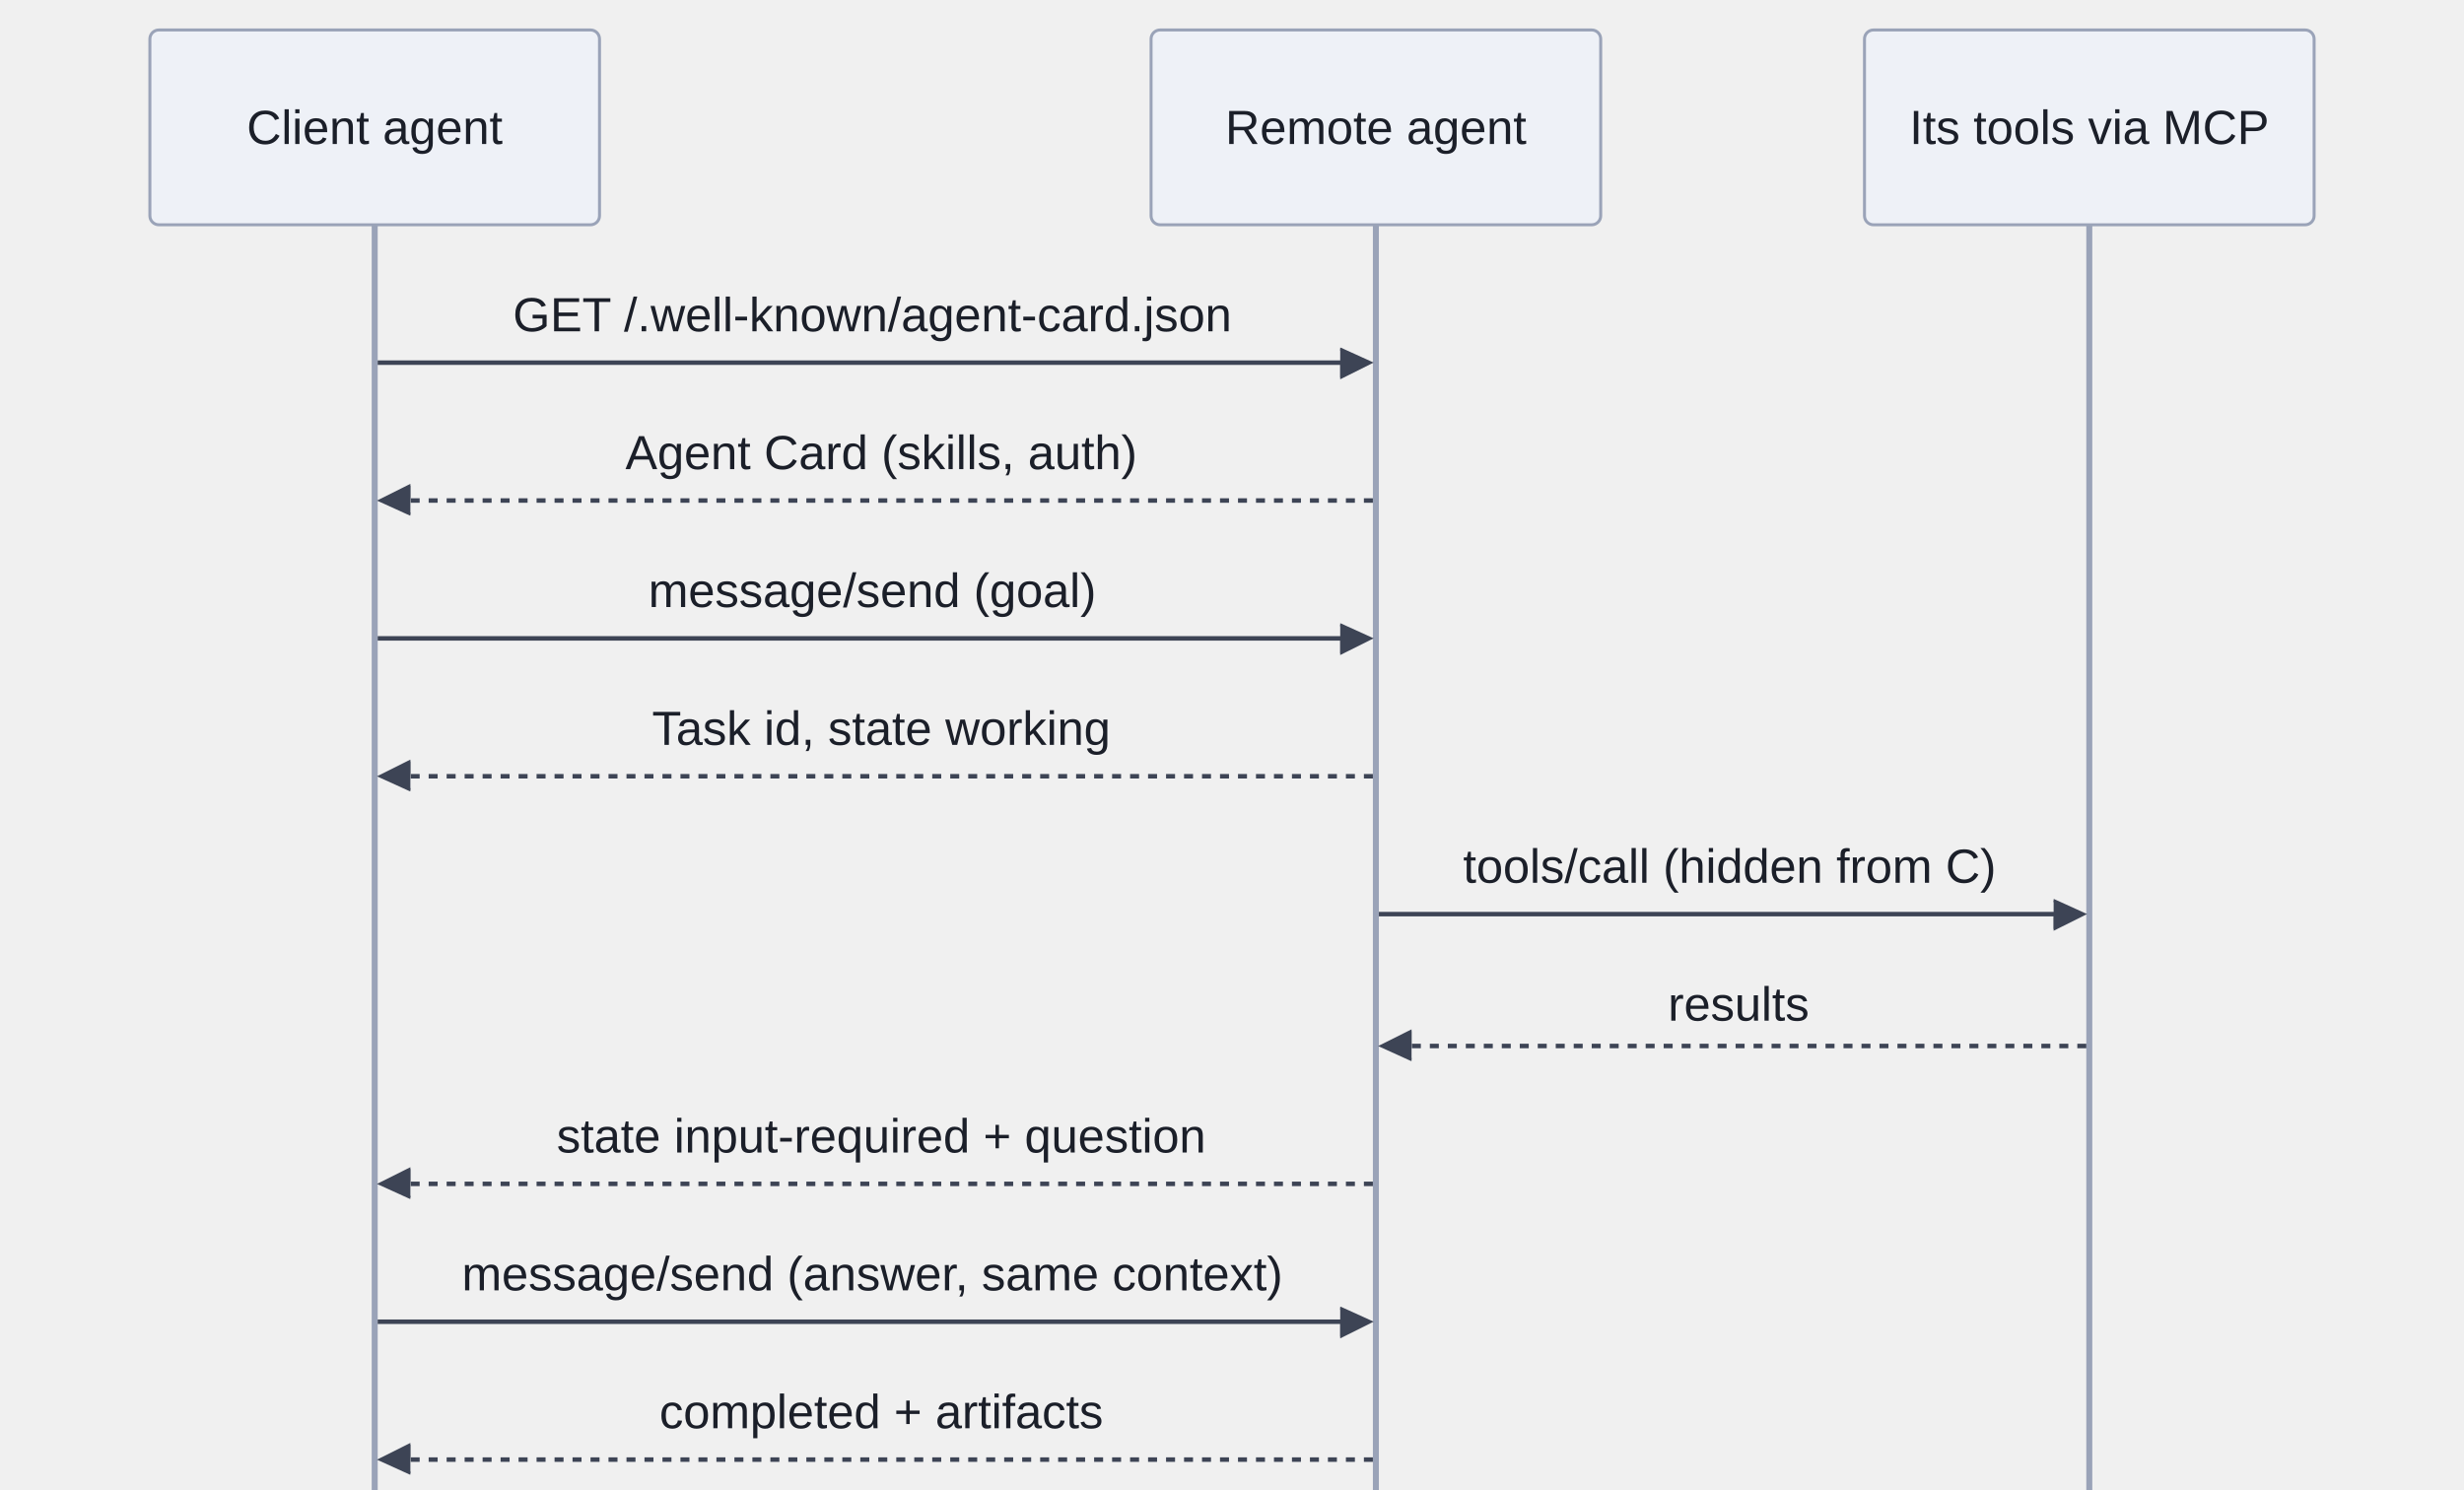
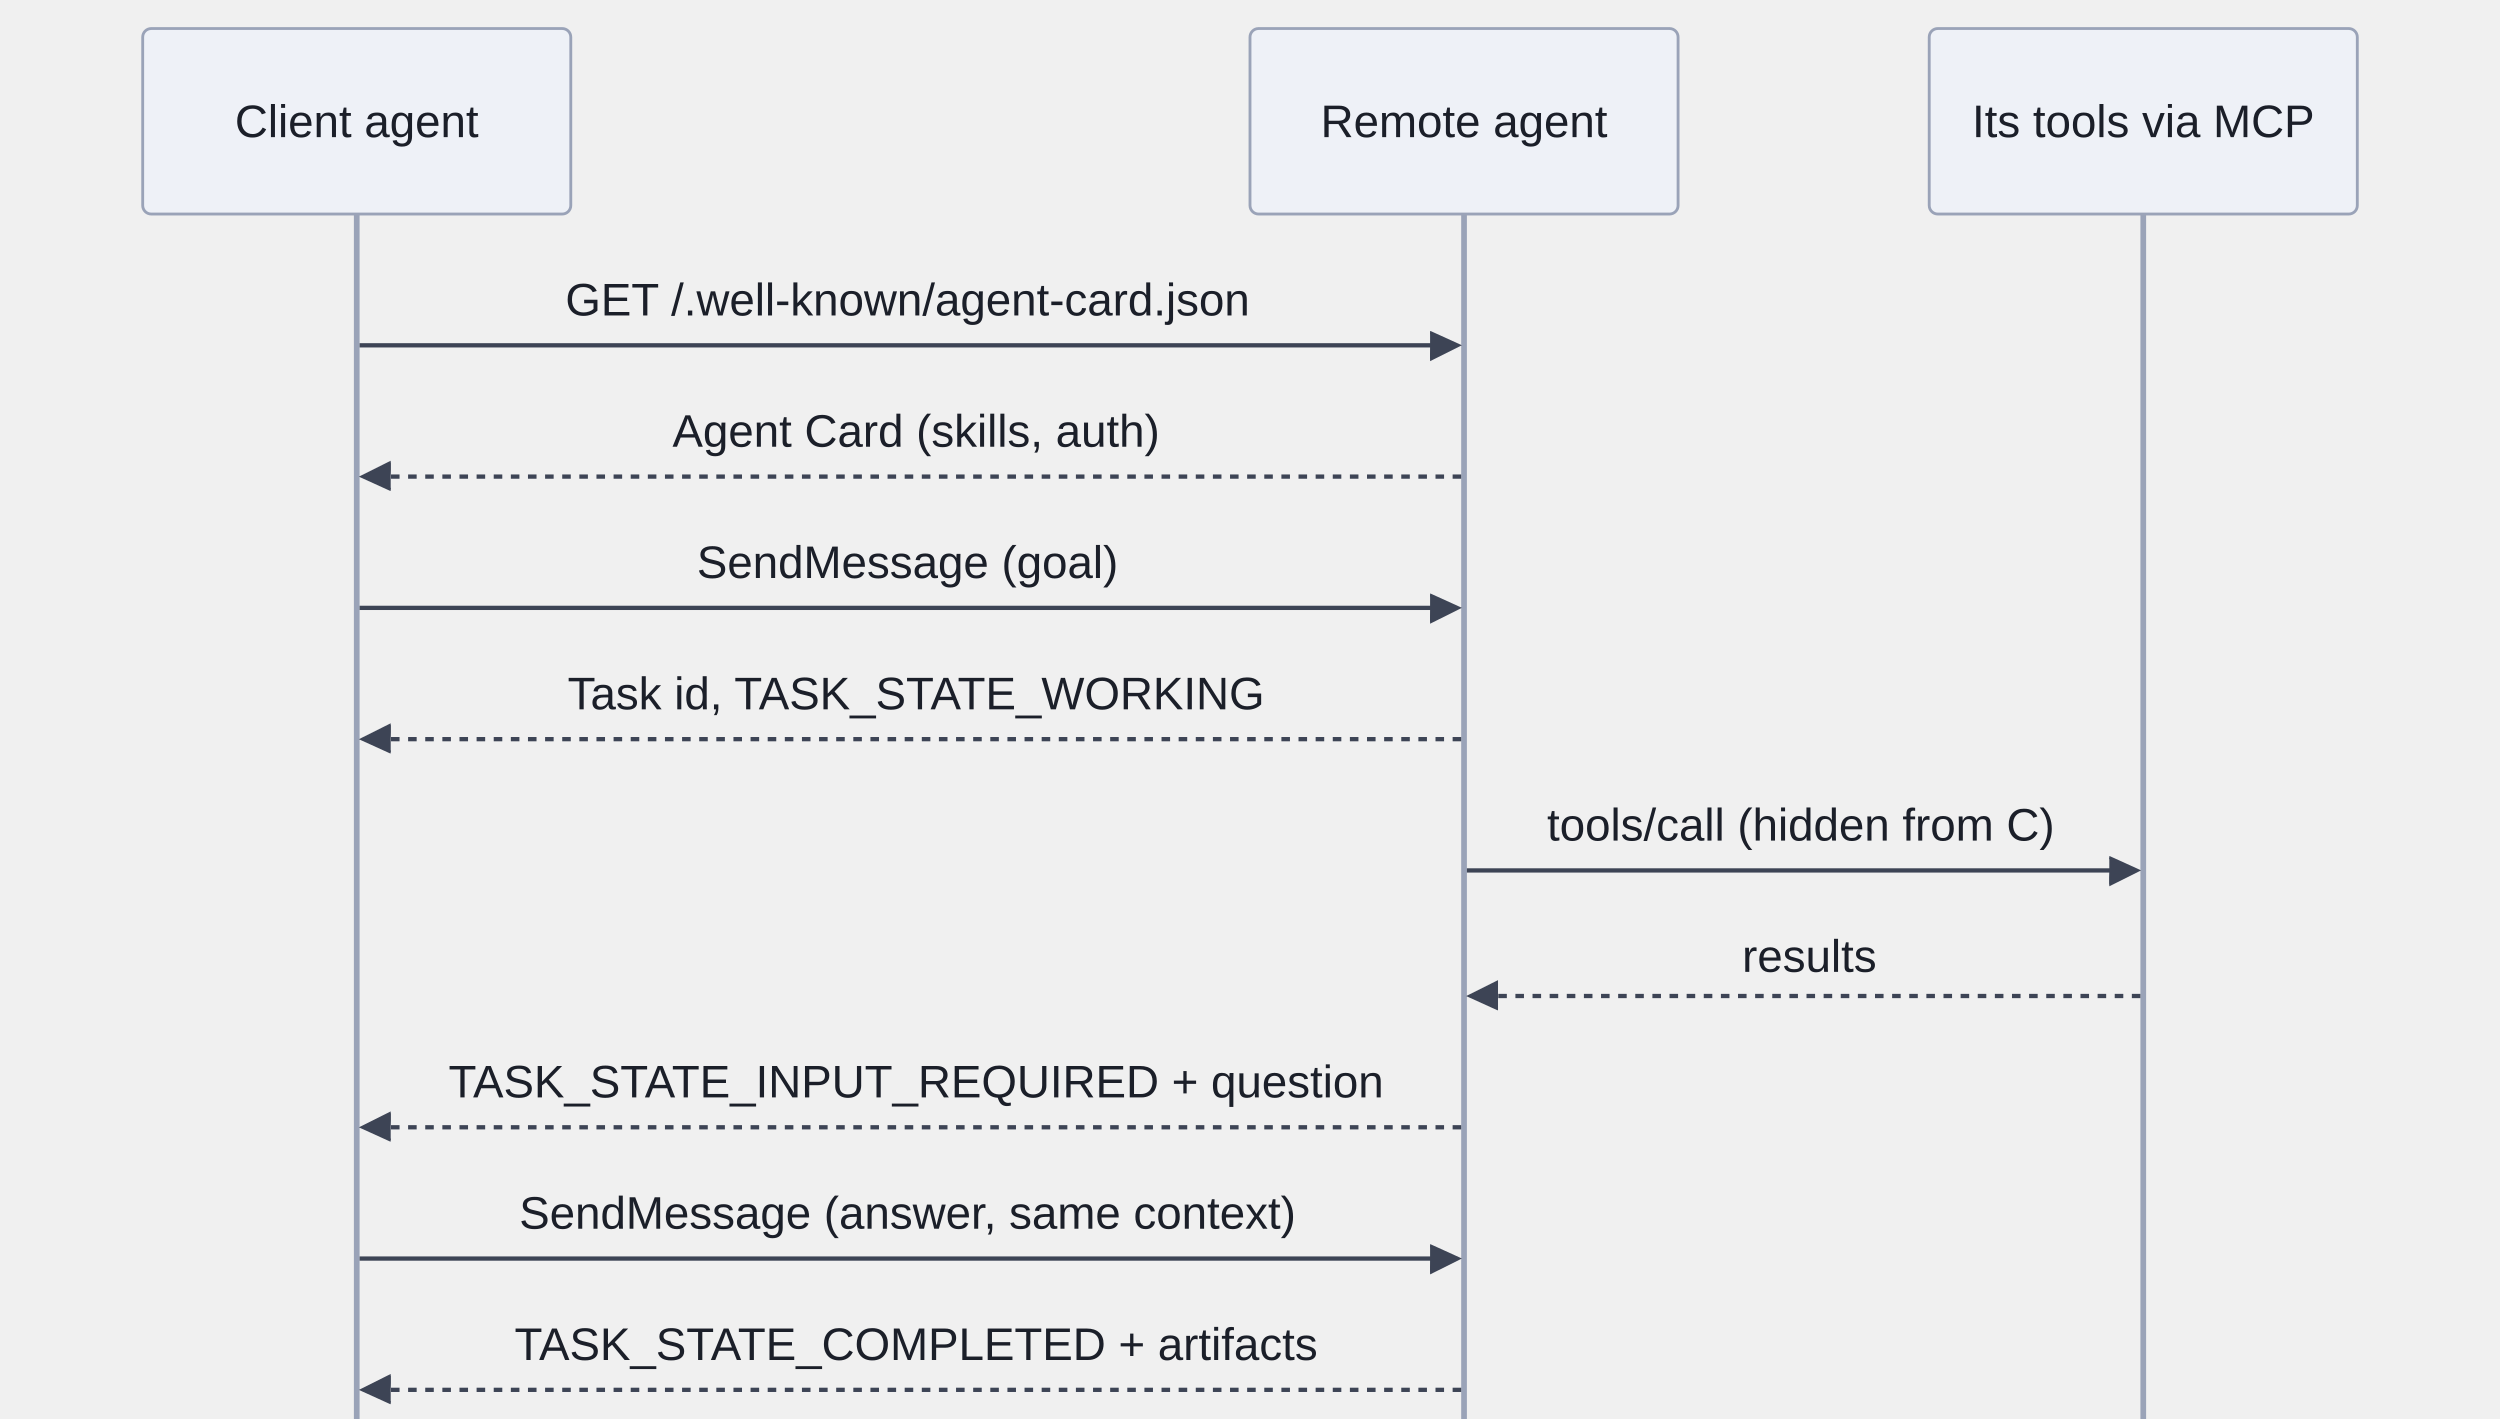
- <svg xmlns="http://www.w3.org/2000/svg" aria-hidden="true" focusable="false" id="dg-a2a-light" width="100%" style="max-width: 822px;" viewBox="-50 -10 822 497" role="graphics-document document" aria-roledescription="sequence">
+ <svg xmlns="http://www.w3.org/2000/svg" aria-hidden="true" focusable="false" id="dg-a2a-light" width="100%" style="max-width: 876px;" viewBox="-50 -10 876 497" role="graphics-document document" aria-roledescription="sequence">
  <g>
-     <line id="actor5" x1="647" y1="65" x2="647" y2="2000" class="actor-line 200" stroke-width="0.5px" stroke="#999" name="T" data-et="life-line" data-id="T" />
+     <line id="actor5" x1="701" y1="65" x2="701" y2="2000" class="actor-line 200" stroke-width="0.5px" stroke="#999" name="T" data-et="life-line" data-id="T" />
    <g id="root-5" data-et="participant" data-type="participant" data-id="T">
-       <rect x="572" y="0" fill="#eaeaea" stroke="#666" width="150" height="65" name="T" rx="3" ry="3" class="actor actor-top" />
-       <text x="647" y="32.5" dominant-baseline="central" alignment-baseline="central" class="actor actor-box" style="text-anchor: middle; font-size: 16px; font-weight: 400;">
-         <tspan x="647" dy="0">Its tools via MCP</tspan>
+       <rect x="626" y="0" fill="#eaeaea" stroke="#666" width="150" height="65" name="T" rx="3" ry="3" class="actor actor-top" />
+       <text x="701" y="32.5" dominant-baseline="central" alignment-baseline="central" class="actor actor-box" style="text-anchor: middle; font-size: 16px; font-weight: 400;">
+         <tspan x="701" dy="0">Its tools via MCP</tspan>
      </text>
    </g>
  </g>
  <g>
-     <line id="actor4" x1="409" y1="65" x2="409" y2="2000" class="actor-line 200" stroke-width="0.5px" stroke="#999" name="R" data-et="life-line" data-id="R" />
+     <line id="actor4" x1="463" y1="65" x2="463" y2="2000" class="actor-line 200" stroke-width="0.5px" stroke="#999" name="R" data-et="life-line" data-id="R" />
    <g id="root-4" data-et="participant" data-type="participant" data-id="R">
-       <rect x="334" y="0" fill="#eaeaea" stroke="#666" width="150" height="65" name="R" rx="3" ry="3" class="actor actor-top" />
-       <text x="409" y="32.5" dominant-baseline="central" alignment-baseline="central" class="actor actor-box" style="text-anchor: middle; font-size: 16px; font-weight: 400;">
-         <tspan x="409" dy="0">Remote agent</tspan>
+       <rect x="388" y="0" fill="#eaeaea" stroke="#666" width="150" height="65" name="R" rx="3" ry="3" class="actor actor-top" />
+       <text x="463" y="32.5" dominant-baseline="central" alignment-baseline="central" class="actor actor-box" style="text-anchor: middle; font-size: 16px; font-weight: 400;">
+         <tspan x="463" dy="0">Remote agent</tspan>
      </text>
    </g>
  </g>
  <g>
    <line id="actor3" x1="75" y1="65" x2="75" y2="2000" class="actor-line 200" stroke-width="0.5px" stroke="#999" name="C" data-et="life-line" data-id="C" />
    <g id="root-3" data-et="participant" data-type="participant" data-id="C">
      <rect x="0" y="0" fill="#eaeaea" stroke="#666" width="150" height="65" name="C" rx="3" ry="3" class="actor actor-top" />
      <text x="75" y="32.5" dominant-baseline="central" alignment-baseline="central" class="actor actor-box" style="text-anchor: middle; font-size: 16px; font-weight: 400;">
        <tspan x="75" dy="0">Client agent</tspan>
      </text>
    </g>
  </g>
  <style>#dg-a2a-light{font-family:Arial,Helvetica,'Liberation Sans',sans-serif;font-size:14px;fill:#1b1f29;}@keyframes edge-animation-frame{from{stroke-dashoffset:0;}}@keyframes dash{to{stroke-dashoffset:0;}}#dg-a2a-light .edge-animation-slow{stroke-dasharray:9,5!important;stroke-dashoffset:900;animation:dash 50s linear infinite;stroke-linecap:round;}#dg-a2a-light .edge-animation-fast{stroke-dasharray:9,5!important;stroke-dashoffset:900;animation:dash 20s linear infinite;stroke-linecap:round;}#dg-a2a-light .error-icon{fill:#f8f9fb;}#dg-a2a-light .error-text{fill:#1b1f29;stroke:#1b1f29;}#dg-a2a-light .edge-thickness-normal{stroke-width:1px;}#dg-a2a-light .edge-thickness-thick{stroke-width:3.5px;}#dg-a2a-light .edge-pattern-solid{stroke-dasharray:0;}#dg-a2a-light .edge-thickness-invisible{stroke-width:0;fill:none;}#dg-a2a-light .edge-pattern-dashed{stroke-dasharray:3;}#dg-a2a-light .edge-pattern-dotted{stroke-dasharray:2;}#dg-a2a-light .marker{fill:#5f687c;stroke:#5f687c;}#dg-a2a-light .marker.cross{stroke:#5f687c;}#dg-a2a-light svg{font-family:Arial,Helvetica,'Liberation Sans',sans-serif;font-size:14px;}#dg-a2a-light p{margin:0;}#dg-a2a-light .actor{stroke:#9aa3b8;fill:#eef1f7;stroke-width:1;}#dg-a2a-light rect.actor.outer-path[data-look="neo"]{filter:drop-shadow( 1px 2px 2px rgba(185,185,185,1));}#dg-a2a-light rect.note[data-look="neo"]{stroke:#d9c27a;fill:#fff6d6;filter:drop-shadow( 1px 2px 2px rgba(185,185,185,1));}#dg-a2a-light text.actor&gt;tspan{fill:#1b1f29;stroke:none;}#dg-a2a-light .actor-line{stroke:#9aa3b8;}#dg-a2a-light .innerArc{stroke-width:1.5;stroke-dasharray:none;}#dg-a2a-light .messageLine0{stroke-width:1.5;stroke-dasharray:none;stroke:#3d4455;}#dg-a2a-light .messageLine1{stroke-width:1.5;stroke-dasharray:2,2;stroke:#3d4455;}#dg-a2a-light [id$="-arrowhead"] path{fill:#3d4455;stroke:#3d4455;}#dg-a2a-light .sequenceNumber{fill:#ffffff;}#dg-a2a-light [id$="-sequencenumber"]{fill:#3d4455;}#dg-a2a-light [id$="-crosshead"] path{fill:#3d4455;stroke:#3d4455;}#dg-a2a-light .messageText{fill:#1b1f29;stroke:none;}#dg-a2a-light .labelBox{stroke:#9aa3b8;fill:#eef1f7;filter:none;}#dg-a2a-light .labelText,#dg-a2a-light .labelText&gt;tspan{fill:#1b1f29;stroke:none;}#dg-a2a-light .loopText,#dg-a2a-light .loopText&gt;tspan{fill:#1b1f29;stroke:none;}#dg-a2a-light .sectionTitle,#dg-a2a-light .sectionTitle&gt;tspan{fill:#1b1f29;stroke:none;}#dg-a2a-light .loopLine{stroke-width:2px;stroke-dasharray:2,2;stroke:#9aa3b8;fill:#9aa3b8;}#dg-a2a-light .note{stroke:#d9c27a;fill:#fff6d6;}#dg-a2a-light .noteText,#dg-a2a-light .noteText&gt;tspan{fill:#4a3f12;stroke:none;font-weight:normal;}#dg-a2a-light .activation0{fill:#e2e7f1;stroke:#9aa3b8;}#dg-a2a-light .activation1{fill:#e2e7f1;stroke:#9aa3b8;}#dg-a2a-light .activation2{fill:#e2e7f1;stroke:#9aa3b8;}#dg-a2a-light .actorPopupMenu{position:absolute;}#dg-a2a-light .actorPopupMenuPanel{position:absolute;fill:#eef1f7;box-shadow:0px 8px 16px 0px rgba(0,0,0,0.2);filter:drop-shadow(3px 5px 2px rgb(0 0 0 / 0.4));}#dg-a2a-light .actor-man circle,#dg-a2a-light line{fill:#eef1f7;stroke-width:2px;}#dg-a2a-light g rect.rect{filter:drop-shadow( 1px 2px 2px rgba(185,185,185,1));stroke:#9aa3b8;}#dg-a2a-light .node .neo-node{stroke:#9aa3b8;}#dg-a2a-light [data-look="neo"].node rect,#dg-a2a-light [data-look="neo"].cluster rect,#dg-a2a-light [data-look="neo"].node polygon{stroke:url(#dg-a2a-light-gradient);filter:drop-shadow( 1px 2px 2px rgba(185,185,185,1));}#dg-a2a-light [data-look="neo"].swimlane.cluster rect{filter:none;}#dg-a2a-light [data-look="neo"].node path{stroke:url(#dg-a2a-light-gradient);stroke-width:1px;}#dg-a2a-light [data-look="neo"].node .outer-path{filter:drop-shadow( 1px 2px 2px rgba(185,185,185,1));}#dg-a2a-light [data-look="neo"].node .neo-line path{stroke:#9aa3b8;filter:none;}#dg-a2a-light [data-look="neo"].node circle{stroke:url(#dg-a2a-light-gradient);filter:drop-shadow( 1px 2px 2px rgba(185,185,185,1));}#dg-a2a-light [data-look="neo"].node circle .state-start{fill:#000000;}#dg-a2a-light [data-look="neo"].icon-shape .icon{fill:url(#dg-a2a-light-gradient);filter:drop-shadow( 1px 2px 2px rgba(185,185,185,1));}#dg-a2a-light [data-look="neo"].icon-shape .icon-neo path{stroke:url(#dg-a2a-light-gradient);filter:drop-shadow( 1px 2px 2px rgba(185,185,185,1));}#dg-a2a-light :root{--mermaid-font-family:"trebuchet ms",verdana,arial,sans-serif;}</style>
  <g />
  <defs>
    <symbol id="dg-a2a-light-computer" width="24" height="24">
      <path transform="scale(.5)" d="M2 2v13h20v-13h-20zm18 11h-16v-9h16v9zm-10.228 6l.466-1h3.524l.467 1h-4.457zm14.228 3h-24l2-6h2.104l-1.33 4h18.45l-1.297-4h2.073l2 6zm-5-10h-14v-7h14v7z" />
    </symbol>
  </defs>
  <defs>
    <symbol id="dg-a2a-light-database" fill-rule="evenodd" clip-rule="evenodd">
      <path transform="scale(.5)" d="M12.258.001l.256.004.255.005.253.008.251.01.249.012.247.015.246.016.242.019.241.02.239.023.236.024.233.027.231.028.229.031.225.032.223.034.22.036.217.038.214.04.211.041.208.043.205.045.201.046.198.048.194.05.191.051.187.053.183.054.18.056.175.057.172.059.168.06.163.061.16.063.155.064.15.066.074.033.073.033.071.034.07.034.069.035.068.035.067.035.066.035.064.036.064.036.062.036.06.036.06.037.058.037.058.037.055.038.055.038.053.038.052.038.051.039.05.039.048.039.047.039.045.04.044.04.043.04.041.04.04.041.039.041.037.041.036.041.034.041.033.042.032.042.03.042.029.042.027.042.026.043.024.043.023.043.021.043.02.043.018.044.017.043.015.044.013.044.012.044.011.045.009.044.007.045.006.045.004.045.002.045.001.045v17l-.001.045-.002.045-.004.045-.006.045-.007.045-.009.044-.011.045-.012.044-.013.044-.015.044-.017.043-.018.044-.02.043-.021.043-.023.043-.024.043-.026.043-.027.042-.029.042-.03.042-.032.042-.033.042-.034.041-.036.041-.037.041-.039.041-.04.041-.041.04-.043.04-.044.04-.045.04-.047.039-.048.039-.05.039-.051.039-.052.038-.053.038-.055.038-.055.038-.058.037-.058.037-.06.037-.06.036-.062.036-.064.036-.064.036-.066.035-.067.035-.068.035-.069.035-.07.034-.071.034-.073.033-.074.033-.15.066-.155.064-.16.063-.163.061-.168.06-.172.059-.175.057-.18.056-.183.054-.187.053-.191.051-.194.05-.198.048-.201.046-.205.045-.208.043-.211.041-.214.04-.217.038-.22.036-.223.034-.225.032-.229.031-.231.028-.233.027-.236.024-.239.023-.241.02-.242.019-.246.016-.247.015-.249.012-.251.01-.253.008-.255.005-.256.004-.258.001-.258-.001-.256-.004-.255-.005-.253-.008-.251-.01-.249-.012-.247-.015-.245-.016-.243-.019-.241-.02-.238-.023-.236-.024-.234-.027-.231-.028-.228-.031-.226-.032-.223-.034-.22-.036-.217-.038-.214-.04-.211-.041-.208-.043-.204-.045-.201-.046-.198-.048-.195-.05-.19-.051-.187-.053-.184-.054-.179-.056-.176-.057-.172-.059-.167-.06-.164-.061-.159-.063-.155-.064-.151-.066-.074-.033-.072-.033-.072-.034-.07-.034-.069-.035-.068-.035-.067-.035-.066-.035-.064-.036-.063-.036-.062-.036-.061-.036-.06-.037-.058-.037-.057-.037-.056-.038-.055-.038-.053-.038-.052-.038-.051-.039-.049-.039-.049-.039-.046-.039-.046-.04-.044-.04-.043-.04-.041-.04-.04-.041-.039-.041-.037-.041-.036-.041-.034-.041-.033-.042-.032-.042-.03-.042-.029-.042-.027-.042-.026-.043-.024-.043-.023-.043-.021-.043-.02-.043-.018-.044-.017-.043-.015-.044-.013-.044-.012-.044-.011-.045-.009-.044-.007-.045-.006-.045-.004-.045-.002-.045-.001-.045v-17l.001-.045.002-.045.004-.045.006-.045.007-.045.009-.044.011-.045.012-.044.013-.044.015-.044.017-.043.018-.044.02-.043.021-.043.023-.043.024-.043.026-.043.027-.042.029-.042.03-.042.032-.042.033-.042.034-.041.036-.041.037-.041.039-.041.04-.041.041-.04.043-.04.044-.04.046-.04.046-.039.049-.039.049-.039.051-.039.052-.038.053-.038.055-.038.056-.038.057-.037.058-.037.06-.037.061-.036.062-.036.063-.036.064-.036.066-.035.067-.035.068-.035.069-.035.07-.034.072-.034.072-.033.074-.033.151-.066.155-.064.159-.063.164-.061.167-.06.172-.059.176-.057.179-.056.184-.054.187-.053.19-.051.195-.05.198-.048.201-.046.204-.045.208-.043.211-.041.214-.04.217-.038.22-.036.223-.034.226-.032.228-.031.231-.028.234-.027.236-.024.238-.023.241-.02.243-.019.245-.016.247-.015.249-.012.251-.01.253-.008.255-.005.256-.004.258-.001.258.001zm-9.258 20.499v.01l.001.021.003.021.004.022.005.021.006.022.007.022.009.023.01.022.011.023.012.023.013.023.015.023.016.024.017.023.018.024.019.024.021.024.022.025.023.024.024.025.052.049.056.05.061.051.066.051.07.051.075.051.079.052.084.052.088.052.092.052.097.052.102.051.105.052.11.052.114.051.119.051.123.051.127.05.131.05.135.05.139.048.144.049.147.047.152.047.155.047.16.045.163.045.167.043.171.043.176.041.178.041.183.039.187.039.19.037.194.035.197.035.202.033.204.031.209.03.212.029.216.027.219.025.222.024.226.021.23.02.233.018.236.016.24.015.243.012.246.01.249.008.253.005.256.004.259.001.26-.001.257-.004.254-.005.25-.008.247-.011.244-.012.241-.014.237-.016.233-.018.231-.021.226-.021.224-.024.22-.026.216-.027.212-.028.21-.031.205-.031.202-.034.198-.034.194-.036.191-.037.187-.039.183-.04.179-.04.175-.042.172-.043.168-.044.163-.045.16-.046.155-.046.152-.047.148-.048.143-.049.139-.049.136-.05.131-.05.126-.05.123-.051.118-.052.114-.051.11-.052.106-.052.101-.052.096-.052.092-.052.088-.053.083-.051.079-.052.074-.052.07-.051.065-.051.06-.051.056-.05.051-.05.023-.024.023-.025.021-.024.02-.024.019-.024.018-.024.017-.024.015-.023.014-.024.013-.023.012-.023.01-.023.01-.022.008-.022.006-.022.006-.022.004-.022.004-.021.001-.021.001-.021v-4.127l-.077.055-.08.053-.083.054-.085.053-.087.052-.09.052-.093.051-.095.05-.097.05-.1.049-.102.049-.105.048-.106.047-.109.047-.111.046-.114.045-.115.045-.118.044-.12.043-.122.042-.124.042-.126.041-.128.04-.13.04-.132.038-.134.038-.135.037-.138.037-.139.035-.142.035-.143.034-.144.033-.147.032-.148.031-.15.03-.151.03-.153.029-.154.027-.156.027-.158.026-.159.025-.161.024-.162.023-.163.022-.165.021-.166.02-.167.019-.169.018-.169.017-.171.016-.173.015-.173.014-.175.013-.175.012-.177.011-.178.01-.179.008-.179.008-.181.006-.182.005-.182.004-.184.003-.184.002h-.37l-.184-.002-.184-.003-.182-.004-.182-.005-.181-.006-.179-.008-.179-.008-.178-.01-.176-.011-.176-.012-.175-.013-.173-.014-.172-.015-.171-.016-.17-.017-.169-.018-.167-.019-.166-.02-.165-.021-.163-.022-.162-.023-.161-.024-.159-.025-.157-.026-.156-.027-.155-.027-.153-.029-.151-.03-.15-.03-.148-.031-.146-.032-.145-.033-.143-.034-.141-.035-.14-.035-.137-.037-.136-.037-.134-.038-.132-.038-.13-.04-.128-.04-.126-.041-.124-.042-.122-.042-.12-.044-.117-.043-.116-.045-.113-.045-.112-.046-.109-.047-.106-.047-.105-.048-.102-.049-.1-.049-.097-.05-.095-.05-.093-.052-.09-.051-.087-.052-.085-.053-.083-.054-.08-.054-.077-.054v4.127zm0-5.654v.011l.001.021.003.021.004.021.005.022.006.022.007.022.009.022.01.022.011.023.012.023.013.023.015.024.016.023.017.024.018.024.019.024.021.024.022.024.023.025.024.024.052.05.056.05.061.05.066.051.07.051.075.052.079.051.084.052.088.052.092.052.097.052.102.052.105.052.11.051.114.051.119.052.123.05.127.051.131.05.135.049.139.049.144.048.147.048.152.047.155.046.16.045.163.045.167.044.171.042.176.042.178.04.183.04.187.038.19.037.194.036.197.034.202.033.204.032.209.03.212.028.216.027.219.025.222.024.226.022.23.02.233.018.236.016.24.014.243.012.246.01.249.008.253.006.256.003.259.001.26-.001.257-.003.254-.006.25-.008.247-.01.244-.012.241-.015.237-.016.233-.018.231-.02.226-.022.224-.024.22-.025.216-.027.212-.029.21-.03.205-.032.202-.033.198-.035.194-.036.191-.037.187-.039.183-.039.179-.041.175-.042.172-.043.168-.044.163-.045.16-.045.155-.047.152-.047.148-.048.143-.048.139-.05.136-.049.131-.05.126-.051.123-.051.118-.051.114-.052.11-.052.106-.052.101-.052.096-.052.092-.052.088-.052.083-.052.079-.052.074-.051.07-.052.065-.051.06-.05.056-.051.051-.049.023-.025.023-.024.021-.025.02-.024.019-.024.018-.024.017-.024.015-.023.014-.023.013-.024.012-.022.01-.023.01-.023.008-.022.006-.022.006-.022.004-.021.004-.022.001-.021.001-.021v-4.139l-.077.054-.08.054-.083.054-.085.052-.087.053-.09.051-.093.051-.095.051-.097.05-.1.049-.102.049-.105.048-.106.047-.109.047-.111.046-.114.045-.115.044-.118.044-.12.044-.122.042-.124.042-.126.041-.128.04-.13.039-.132.039-.134.038-.135.037-.138.036-.139.036-.142.035-.143.033-.144.033-.147.033-.148.031-.15.03-.151.03-.153.028-.154.028-.156.027-.158.026-.159.025-.161.024-.162.023-.163.022-.165.021-.166.02-.167.019-.169.018-.169.017-.171.016-.173.015-.173.014-.175.013-.175.012-.177.011-.178.009-.179.009-.179.007-.181.007-.182.005-.182.004-.184.003-.184.002h-.37l-.184-.002-.184-.003-.182-.004-.182-.005-.181-.007-.179-.007-.179-.009-.178-.009-.176-.011-.176-.012-.175-.013-.173-.014-.172-.015-.171-.016-.17-.017-.169-.018-.167-.019-.166-.02-.165-.021-.163-.022-.162-.023-.161-.024-.159-.025-.157-.026-.156-.027-.155-.028-.153-.028-.151-.03-.15-.03-.148-.031-.146-.033-.145-.033-.143-.033-.141-.035-.14-.036-.137-.036-.136-.037-.134-.038-.132-.039-.13-.039-.128-.04-.126-.041-.124-.042-.122-.043-.12-.043-.117-.044-.116-.044-.113-.046-.112-.046-.109-.046-.106-.047-.105-.048-.102-.049-.1-.049-.097-.05-.095-.051-.093-.051-.09-.051-.087-.053-.085-.052-.083-.054-.08-.054-.077-.054v4.139zm0-5.666v.011l.001.02.003.022.004.021.005.022.006.021.007.022.009.023.01.022.011.023.012.023.013.023.015.023.016.024.017.024.018.023.019.024.021.025.022.024.023.024.024.025.052.05.056.05.061.05.066.051.07.051.075.052.079.051.084.052.088.052.092.052.097.052.102.052.105.051.11.052.114.051.119.051.123.051.127.05.131.05.135.05.139.049.144.048.147.048.152.047.155.046.16.045.163.045.167.043.171.043.176.042.178.04.183.04.187.038.19.037.194.036.197.034.202.033.204.032.209.03.212.028.216.027.219.025.222.024.226.021.23.02.233.018.236.017.24.014.243.012.246.01.249.008.253.006.256.003.259.001.26-.001.257-.003.254-.006.25-.008.247-.01.244-.013.241-.014.237-.016.233-.018.231-.02.226-.022.224-.024.22-.025.216-.027.212-.029.21-.03.205-.032.202-.033.198-.035.194-.036.191-.037.187-.039.183-.039.179-.041.175-.042.172-.043.168-.044.163-.045.16-.045.155-.047.152-.047.148-.048.143-.049.139-.049.136-.049.131-.051.126-.05.123-.051.118-.052.114-.051.11-.052.106-.052.101-.052.096-.052.092-.052.088-.052.083-.052.079-.052.074-.052.07-.051.065-.051.06-.051.056-.05.051-.049.023-.025.023-.025.021-.024.02-.024.019-.024.018-.024.017-.024.015-.023.014-.024.013-.023.012-.023.01-.022.01-.023.008-.022.006-.022.006-.022.004-.022.004-.021.001-.021.001-.021v-4.153l-.077.054-.08.054-.083.053-.085.053-.087.053-.09.051-.093.051-.095.051-.097.05-.1.049-.102.048-.105.048-.106.048-.109.046-.111.046-.114.046-.115.044-.118.044-.12.043-.122.043-.124.042-.126.041-.128.04-.13.039-.132.039-.134.038-.135.037-.138.036-.139.036-.142.034-.143.034-.144.033-.147.032-.148.032-.15.03-.151.03-.153.028-.154.028-.156.027-.158.026-.159.024-.161.024-.162.023-.163.023-.165.021-.166.02-.167.019-.169.018-.169.017-.171.016-.173.015-.173.014-.175.013-.175.012-.177.01-.178.01-.179.009-.179.007-.181.006-.182.006-.182.004-.184.003-.184.001-.185.001-.185-.001-.184-.001-.184-.003-.182-.004-.182-.006-.181-.006-.179-.007-.179-.009-.178-.01-.176-.01-.176-.012-.175-.013-.173-.014-.172-.015-.171-.016-.17-.017-.169-.018-.167-.019-.166-.02-.165-.021-.163-.023-.162-.023-.161-.024-.159-.024-.157-.026-.156-.027-.155-.028-.153-.028-.151-.03-.15-.03-.148-.032-.146-.032-.145-.033-.143-.034-.141-.034-.14-.036-.137-.036-.136-.037-.134-.038-.132-.039-.13-.039-.128-.041-.126-.041-.124-.041-.122-.043-.12-.043-.117-.044-.116-.044-.113-.046-.112-.046-.109-.046-.106-.048-.105-.048-.102-.048-.1-.05-.097-.049-.095-.051-.093-.051-.09-.052-.087-.052-.085-.053-.083-.053-.08-.054-.077-.054v4.153zm8.74-8.179l-.257.004-.254.005-.25.008-.247.011-.244.012-.241.014-.237.016-.233.018-.231.021-.226.022-.224.023-.22.026-.216.027-.212.028-.21.031-.205.032-.202.033-.198.034-.194.036-.191.038-.187.038-.183.04-.179.041-.175.042-.172.043-.168.043-.163.045-.16.046-.155.046-.152.048-.148.048-.143.048-.139.049-.136.05-.131.05-.126.051-.123.051-.118.051-.114.052-.11.052-.106.052-.101.052-.096.052-.092.052-.088.052-.083.052-.079.052-.074.051-.07.052-.065.051-.06.05-.056.05-.051.05-.023.025-.023.024-.021.024-.02.025-.019.024-.018.024-.017.023-.015.024-.014.023-.013.023-.012.023-.01.023-.01.022-.008.022-.006.023-.006.021-.004.022-.004.021-.001.021-.001.021.001.021.001.021.004.021.004.022.006.021.006.023.008.022.01.022.01.023.012.023.013.023.014.023.015.024.017.023.018.024.019.024.02.025.021.024.023.024.023.025.051.05.056.05.06.05.065.051.07.052.074.051.079.052.083.052.088.052.092.052.096.052.101.052.106.052.11.052.114.052.118.051.123.051.126.051.131.05.136.05.139.049.143.048.148.048.152.048.155.046.16.046.163.045.168.043.172.043.175.042.179.041.183.04.187.038.191.038.194.036.198.034.202.033.205.032.21.031.212.028.216.027.22.026.224.023.226.022.231.021.233.018.237.016.241.014.244.012.247.011.25.008.254.005.257.004.26.001.26-.001.257-.004.254-.005.25-.008.247-.011.244-.012.241-.014.237-.016.233-.018.231-.021.226-.022.224-.023.22-.026.216-.027.212-.028.21-.031.205-.032.202-.033.198-.034.194-.036.191-.038.187-.038.183-.04.179-.041.175-.042.172-.043.168-.043.163-.045.16-.046.155-.046.152-.048.148-.048.143-.048.139-.049.136-.05.131-.05.126-.051.123-.051.118-.051.114-.052.11-.052.106-.052.101-.052.096-.052.092-.052.088-.052.083-.052.079-.052.074-.051.07-.052.065-.051.06-.05.056-.05.051-.05.023-.025.023-.024.021-.024.02-.025.019-.024.018-.024.017-.023.015-.024.014-.023.013-.023.012-.023.01-.023.01-.022.008-.022.006-.023.006-.021.004-.022.004-.021.001-.021.001-.021-.001-.021-.001-.021-.004-.021-.004-.022-.006-.021-.006-.023-.008-.022-.01-.022-.01-.023-.012-.023-.013-.023-.014-.023-.015-.024-.017-.023-.018-.024-.019-.024-.02-.025-.021-.024-.023-.024-.023-.025-.051-.05-.056-.05-.06-.05-.065-.051-.07-.052-.074-.051-.079-.052-.083-.052-.088-.052-.092-.052-.096-.052-.101-.052-.106-.052-.11-.052-.114-.052-.118-.051-.123-.051-.126-.051-.131-.05-.136-.05-.139-.049-.143-.048-.148-.048-.152-.048-.155-.046-.16-.046-.163-.045-.168-.043-.172-.043-.175-.042-.179-.041-.183-.04-.187-.038-.191-.038-.194-.036-.198-.034-.202-.033-.205-.032-.21-.031-.212-.028-.216-.027-.22-.026-.224-.023-.226-.022-.231-.021-.233-.018-.237-.016-.241-.014-.244-.012-.247-.011-.25-.008-.254-.005-.257-.004-.26-.001-.26.001z" />
    </symbol>
  </defs>
  <defs>
    <symbol id="dg-a2a-light-clock" width="24" height="24">
      <path transform="scale(.5)" d="M12 2c5.514 0 10 4.486 10 10s-4.486 10-10 10-10-4.486-10-10 4.486-10 10-10zm0-2c-6.627 0-12 5.373-12 12s5.373 12 12 12 12-5.373 12-12-5.373-12-12-12zm5.848 12.459c.202.038.202.333.001.372-1.907.361-6.045 1.111-6.547 1.111-.719 0-1.301-.582-1.301-1.301 0-.512.77-5.447 1.125-7.445.034-.192.312-.181.343.014l.985 6.238 5.394 1.011z" />
    </symbol>
  </defs>
  <defs>
    <marker id="dg-a2a-light-arrowhead" refX="7.9" refY="5" markerUnits="userSpaceOnUse" markerWidth="12" markerHeight="12" orient="auto-start-reverse">
      <path d="M -1 0 L 10 5 L 0 10 z" />
    </marker>
  </defs>
  <defs>
    <marker id="dg-a2a-light-crosshead" markerWidth="15" markerHeight="8" orient="auto" refX="4" refY="4.5">
      <path fill="none" stroke="#000000" stroke-width="1pt" d="M 1,2 L 6,7 M 6,2 L 1,7" style="stroke-dasharray: 0, 0;" />
    </marker>
  </defs>
  <defs>
    <marker id="dg-a2a-light-filled-head" refX="15.5" refY="7" markerWidth="20" markerHeight="28" orient="auto">
      <path d="M 18,7 L9,13 L14,7 L9,1 Z" />
    </marker>
  </defs>
  <defs>
    <marker id="dg-a2a-light-sequencenumber" refX="15" refY="15" markerWidth="60" markerHeight="40" orient="auto">
      <circle cx="15" cy="15" r="6" />
    </marker>
  </defs>
  <defs>
    <marker id="dg-a2a-light-solidTopArrowHead" refX="7.9" refY="7.25" markerUnits="userSpaceOnUse" markerWidth="12" markerHeight="12" orient="auto-start-reverse">
      <path d="M 0 0 L 10 8 L 0 8 z" />
    </marker>
  </defs>
  <defs>
    <marker id="dg-a2a-light-solidBottomArrowHead" refX="7.9" refY="0.75" markerUnits="userSpaceOnUse" markerWidth="12" markerHeight="12" orient="auto-start-reverse">
      <path d="M 0 0 L 10 0 L 0 8 z" />
    </marker>
  </defs>
  <defs>
    <marker id="dg-a2a-light-stickTopArrowHead" refX="7.5" refY="7" markerUnits="userSpaceOnUse" markerWidth="12" markerHeight="12" orient="auto-start-reverse">
      <path d="M 0 0 L 7 7" stroke="black" stroke-width="1.5" fill="none" />
    </marker>
  </defs>
  <defs>
    <marker id="dg-a2a-light-stickBottomArrowHead" refX="7.5" refY="0" markerUnits="userSpaceOnUse" markerWidth="12" markerHeight="12" orient="auto-start-reverse">
      <path d="M 0 7 L 7 0" stroke="black" stroke-width="1.5" fill="none" />
    </marker>
  </defs>
-   <text x="241" y="80" text-anchor="middle" dominant-baseline="middle" alignment-baseline="middle" class="messageText" dy="1em" style="font-size: 16px; font-weight: 400;">GET /.well-known/agent-card.json</text>
-   <line x1="76" y1="111" x2="405" y2="111" class="messageLine0" data-et="message" data-id="i0" data-from="C" data-to="R" stroke-width="2" stroke="none" marker-end="url(#dg-a2a-light-arrowhead)" style="fill: none;" />
-   <text x="244" y="126" text-anchor="middle" dominant-baseline="middle" alignment-baseline="middle" class="messageText" dy="1em" style="font-size: 16px; font-weight: 400;">Agent Card (skills, auth)</text>
-   <line x1="408" y1="157" x2="79" y2="157" class="messageLine1" data-et="message" data-id="i1" data-from="R" data-to="C" stroke-width="2" stroke="none" marker-end="url(#dg-a2a-light-arrowhead)" style="stroke-dasharray: 3, 3; fill: none;" />
-   <text x="241" y="172" text-anchor="middle" dominant-baseline="middle" alignment-baseline="middle" class="messageText" dy="1em" style="font-size: 16px; font-weight: 400;">message/send (goal)</text>
-   <line x1="76" y1="203" x2="405" y2="203" class="messageLine0" data-et="message" data-id="i2" data-from="C" data-to="R" stroke-width="2" stroke="none" marker-end="url(#dg-a2a-light-arrowhead)" style="fill: none;" />
-   <text x="244" y="218" text-anchor="middle" dominant-baseline="middle" alignment-baseline="middle" class="messageText" dy="1em" style="font-size: 16px; font-weight: 400;">Task id, state working</text>
-   <line x1="408" y1="249" x2="79" y2="249" class="messageLine1" data-et="message" data-id="i3" data-from="R" data-to="C" stroke-width="2" stroke="none" marker-end="url(#dg-a2a-light-arrowhead)" style="stroke-dasharray: 3, 3; fill: none;" />
-   <text x="527" y="264" text-anchor="middle" dominant-baseline="middle" alignment-baseline="middle" class="messageText" dy="1em" style="font-size: 16px; font-weight: 400;">tools/call (hidden from C)</text>
-   <line x1="410" y1="295" x2="643" y2="295" class="messageLine0" data-et="message" data-id="i4" data-from="R" data-to="T" stroke-width="2" stroke="none" marker-end="url(#dg-a2a-light-arrowhead)" style="fill: none;" />
-   <text x="530" y="310" text-anchor="middle" dominant-baseline="middle" alignment-baseline="middle" class="messageText" dy="1em" style="font-size: 16px; font-weight: 400;">results</text>
-   <line x1="646" y1="339" x2="413" y2="339" class="messageLine1" data-et="message" data-id="i5" data-from="T" data-to="R" stroke-width="2" stroke="none" marker-end="url(#dg-a2a-light-arrowhead)" style="stroke-dasharray: 3, 3; fill: none;" />
-   <text x="244" y="354" text-anchor="middle" dominant-baseline="middle" alignment-baseline="middle" class="messageText" dy="1em" style="font-size: 16px; font-weight: 400;">state input-required + question</text>
-   <line x1="408" y1="385" x2="79" y2="385" class="messageLine1" data-et="message" data-id="i6" data-from="R" data-to="C" stroke-width="2" stroke="none" marker-end="url(#dg-a2a-light-arrowhead)" style="stroke-dasharray: 3, 3; fill: none;" />
-   <text x="241" y="400" text-anchor="middle" dominant-baseline="middle" alignment-baseline="middle" class="messageText" dy="1em" style="font-size: 16px; font-weight: 400;">message/send (answer, same context)</text>
-   <line x1="76" y1="431" x2="405" y2="431" class="messageLine0" data-et="message" data-id="i7" data-from="C" data-to="R" stroke-width="2" stroke="none" marker-end="url(#dg-a2a-light-arrowhead)" style="fill: none;" />
-   <text x="244" y="446" text-anchor="middle" dominant-baseline="middle" alignment-baseline="middle" class="messageText" dy="1em" style="font-size: 16px; font-weight: 400;">completed + artifacts</text>
-   <line x1="408" y1="477" x2="79" y2="477" class="messageLine1" data-et="message" data-id="i8" data-from="R" data-to="C" stroke-width="2" stroke="none" marker-end="url(#dg-a2a-light-arrowhead)" style="stroke-dasharray: 3, 3; fill: none;" />
+   <text x="268" y="80" text-anchor="middle" dominant-baseline="middle" alignment-baseline="middle" class="messageText" dy="1em" style="font-size: 16px; font-weight: 400;">GET /.well-known/agent-card.json</text>
+   <line x1="76" y1="111" x2="459" y2="111" class="messageLine0" data-et="message" data-id="i0" data-from="C" data-to="R" stroke-width="2" stroke="none" marker-end="url(#dg-a2a-light-arrowhead)" style="fill: none;" />
+   <text x="271" y="126" text-anchor="middle" dominant-baseline="middle" alignment-baseline="middle" class="messageText" dy="1em" style="font-size: 16px; font-weight: 400;">Agent Card (skills, auth)</text>
+   <line x1="462" y1="157" x2="79" y2="157" class="messageLine1" data-et="message" data-id="i1" data-from="R" data-to="C" stroke-width="2" stroke="none" marker-end="url(#dg-a2a-light-arrowhead)" style="stroke-dasharray: 3, 3; fill: none;" />
+   <text x="268" y="172" text-anchor="middle" dominant-baseline="middle" alignment-baseline="middle" class="messageText" dy="1em" style="font-size: 16px; font-weight: 400;">SendMessage (goal)</text>
+   <line x1="76" y1="203" x2="459" y2="203" class="messageLine0" data-et="message" data-id="i2" data-from="C" data-to="R" stroke-width="2" stroke="none" marker-end="url(#dg-a2a-light-arrowhead)" style="fill: none;" />
+   <text x="271" y="218" text-anchor="middle" dominant-baseline="middle" alignment-baseline="middle" class="messageText" dy="1em" style="font-size: 16px; font-weight: 400;">Task id, TASK_STATE_WORKING</text>
+   <line x1="462" y1="249" x2="79" y2="249" class="messageLine1" data-et="message" data-id="i3" data-from="R" data-to="C" stroke-width="2" stroke="none" marker-end="url(#dg-a2a-light-arrowhead)" style="stroke-dasharray: 3, 3; fill: none;" />
+   <text x="581" y="264" text-anchor="middle" dominant-baseline="middle" alignment-baseline="middle" class="messageText" dy="1em" style="font-size: 16px; font-weight: 400;">tools/call (hidden from C)</text>
+   <line x1="464" y1="295" x2="697" y2="295" class="messageLine0" data-et="message" data-id="i4" data-from="R" data-to="T" stroke-width="2" stroke="none" marker-end="url(#dg-a2a-light-arrowhead)" style="fill: none;" />
+   <text x="584" y="310" text-anchor="middle" dominant-baseline="middle" alignment-baseline="middle" class="messageText" dy="1em" style="font-size: 16px; font-weight: 400;">results</text>
+   <line x1="700" y1="339" x2="467" y2="339" class="messageLine1" data-et="message" data-id="i5" data-from="T" data-to="R" stroke-width="2" stroke="none" marker-end="url(#dg-a2a-light-arrowhead)" style="stroke-dasharray: 3, 3; fill: none;" />
+   <text x="271" y="354" text-anchor="middle" dominant-baseline="middle" alignment-baseline="middle" class="messageText" dy="1em" style="font-size: 16px; font-weight: 400;">TASK_STATE_INPUT_REQUIRED + question</text>
+   <line x1="462" y1="385" x2="79" y2="385" class="messageLine1" data-et="message" data-id="i6" data-from="R" data-to="C" stroke-width="2" stroke="none" marker-end="url(#dg-a2a-light-arrowhead)" style="stroke-dasharray: 3, 3; fill: none;" />
+   <text x="268" y="400" text-anchor="middle" dominant-baseline="middle" alignment-baseline="middle" class="messageText" dy="1em" style="font-size: 16px; font-weight: 400;">SendMessage (answer, same context)</text>
+   <line x1="76" y1="431" x2="459" y2="431" class="messageLine0" data-et="message" data-id="i7" data-from="C" data-to="R" stroke-width="2" stroke="none" marker-end="url(#dg-a2a-light-arrowhead)" style="fill: none;" />
+   <text x="271" y="446" text-anchor="middle" dominant-baseline="middle" alignment-baseline="middle" class="messageText" dy="1em" style="font-size: 16px; font-weight: 400;">TASK_STATE_COMPLETED + artifacts</text>
+   <line x1="462" y1="477" x2="79" y2="477" class="messageLine1" data-et="message" data-id="i8" data-from="R" data-to="C" stroke-width="2" stroke="none" marker-end="url(#dg-a2a-light-arrowhead)" style="stroke-dasharray: 3, 3; fill: none;" />
</svg>
